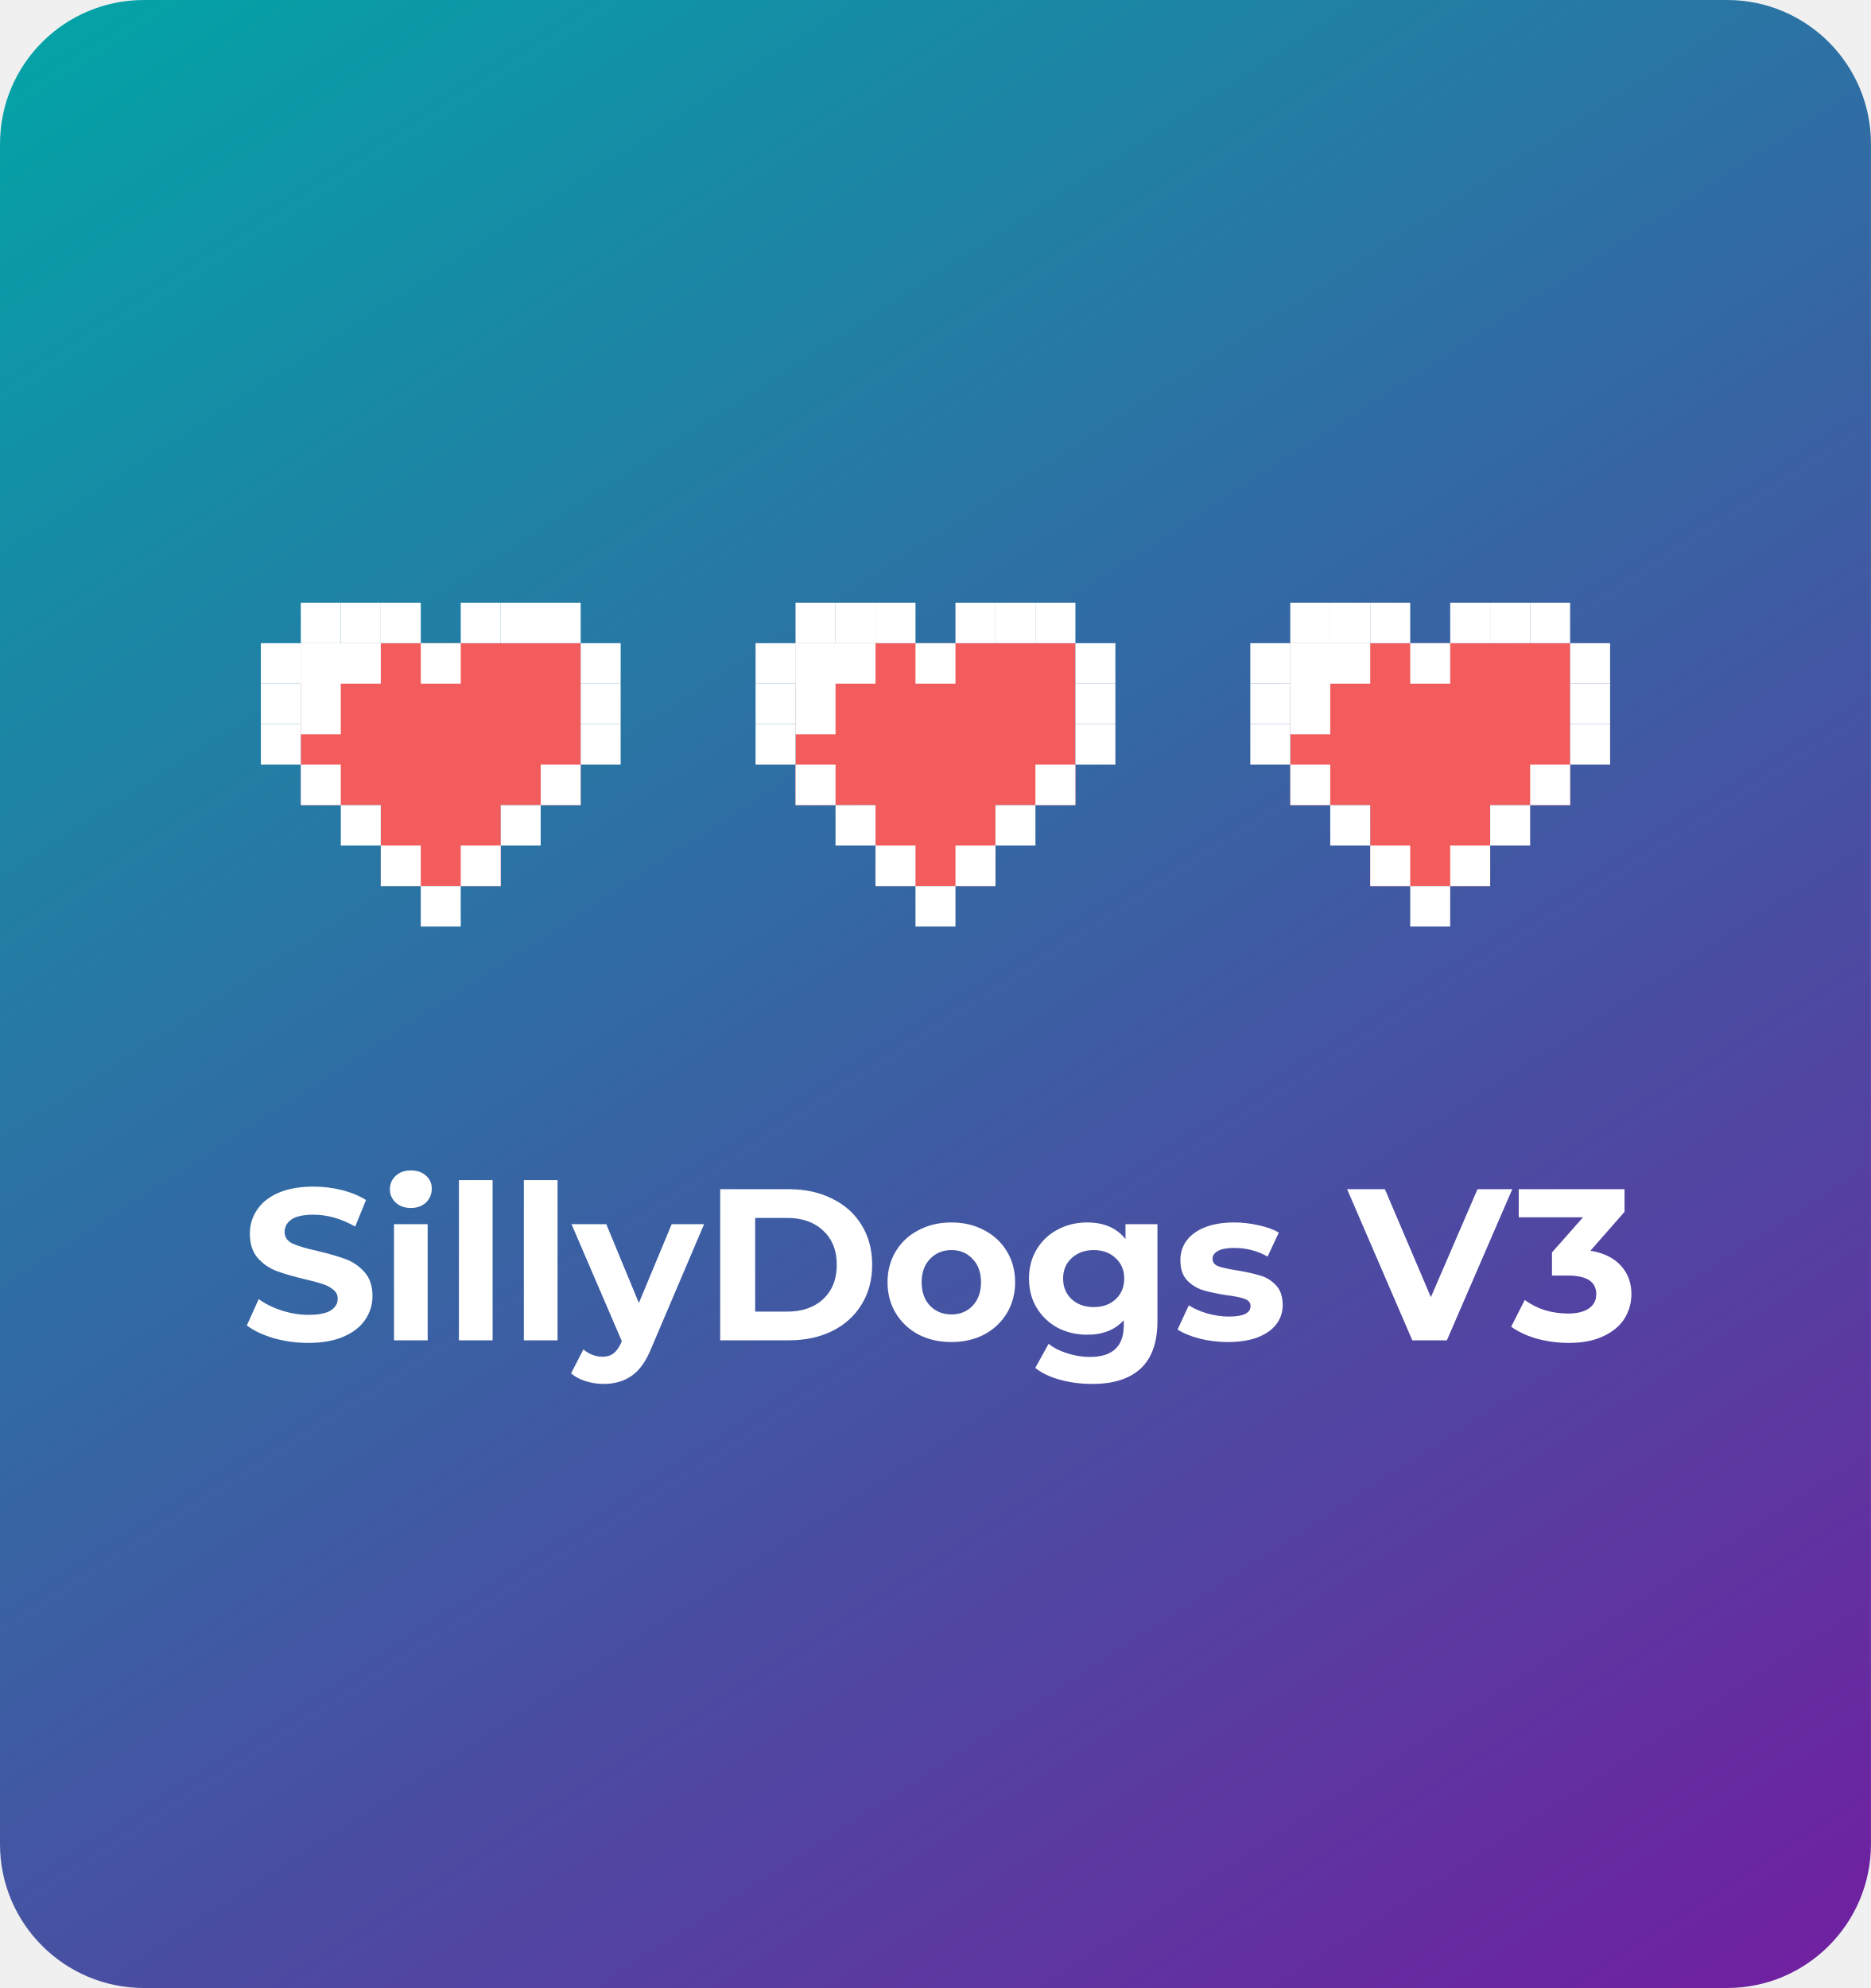
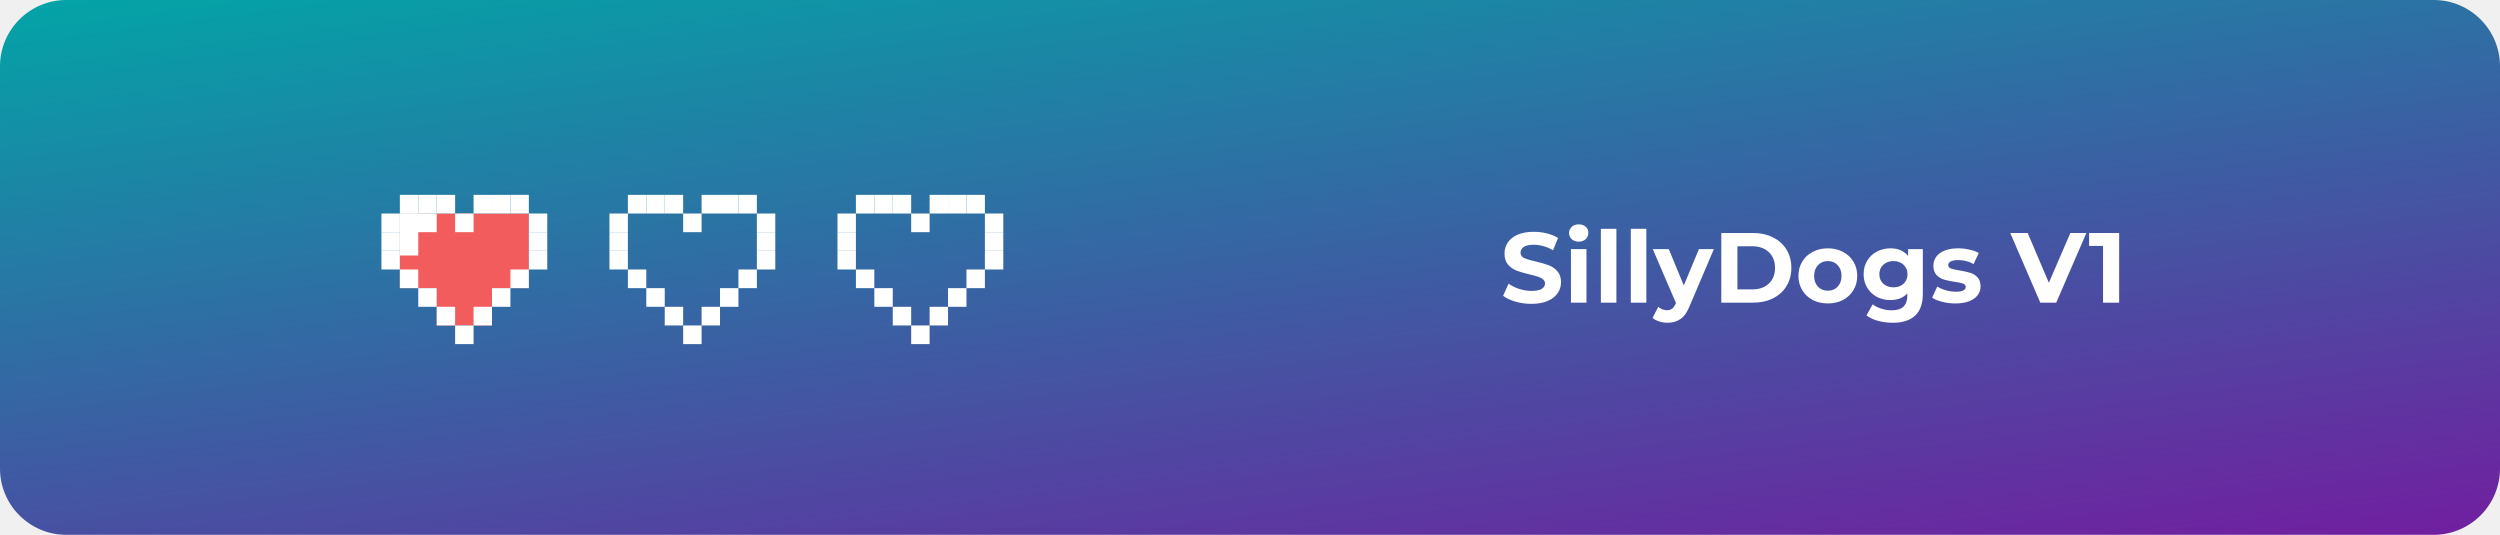
- <svg xmlns="http://www.w3.org/2000/svg" width="208" height="221" viewBox="0 0 208 221" fill="none">
-   <rect width="208" height="221" rx="16" fill="url(#paint0_linear_44_598)" />
-   <path d="M34.282 149.288C32.953 149.288 31.666 149.112 30.418 148.76C29.186 148.392 28.194 147.92 27.442 147.344L28.762 144.416C29.482 144.944 30.337 145.368 31.329 145.688C32.322 146.008 33.313 146.168 34.306 146.168C35.41 146.168 36.225 146.008 36.754 145.688C37.282 145.352 37.545 144.912 37.545 144.368C37.545 143.968 37.386 143.64 37.066 143.384C36.761 143.112 36.361 142.896 35.865 142.736C35.386 142.576 34.73 142.4 33.898 142.208C32.617 141.904 31.57 141.6 30.753 141.296C29.938 140.992 29.233 140.504 28.642 139.832C28.066 139.16 27.777 138.264 27.777 137.144C27.777 136.168 28.041 135.288 28.57 134.504C29.098 133.704 29.89 133.072 30.945 132.608C32.017 132.144 33.322 131.912 34.858 131.912C35.929 131.912 36.977 132.04 38.002 132.296C39.026 132.552 39.922 132.92 40.69 133.4L39.489 136.352C37.938 135.472 36.386 135.032 34.834 135.032C33.745 135.032 32.938 135.208 32.41 135.56C31.898 135.912 31.642 136.376 31.642 136.952C31.642 137.528 31.938 137.96 32.529 138.248C33.138 138.52 34.057 138.792 35.289 139.064C36.569 139.368 37.617 139.672 38.434 139.976C39.249 140.28 39.946 140.76 40.522 141.416C41.114 142.072 41.41 142.96 41.41 144.08C41.41 145.04 41.138 145.92 40.593 146.72C40.066 147.504 39.266 148.128 38.194 148.592C37.121 149.056 35.818 149.288 34.282 149.288ZM43.802 136.088H47.546V149H43.802V136.088ZM45.674 134.288C44.986 134.288 44.426 134.088 43.994 133.688C43.562 133.288 43.346 132.792 43.346 132.2C43.346 131.608 43.562 131.112 43.994 130.712C44.426 130.312 44.986 130.112 45.674 130.112C46.362 130.112 46.922 130.304 47.354 130.688C47.786 131.072 48.002 131.552 48.002 132.128C48.002 132.752 47.786 133.272 47.354 133.688C46.922 134.088 46.362 134.288 45.674 134.288ZM51.021 131.192H54.765V149H51.021V131.192ZM58.24 131.192H61.984V149H58.24V131.192ZM78.275 136.088L72.442 149.792C71.85 151.28 71.115 152.328 70.234 152.936C69.371 153.544 68.323 153.848 67.091 153.848C66.418 153.848 65.754 153.744 65.099 153.536C64.442 153.328 63.907 153.04 63.49 152.672L64.859 150.008C65.147 150.264 65.475 150.464 65.843 150.608C66.227 150.752 66.603 150.824 66.971 150.824C67.483 150.824 67.898 150.696 68.219 150.44C68.538 150.2 68.826 149.792 69.082 149.216L69.13 149.096L63.538 136.088H67.403L71.026 144.848L74.674 136.088H78.275ZM80.066 132.2H87.698C89.522 132.2 91.13 132.552 92.522 133.256C93.93 133.944 95.018 134.92 95.786 136.184C96.57 137.448 96.962 138.92 96.962 140.6C96.962 142.28 96.57 143.752 95.786 145.016C95.018 146.28 93.93 147.264 92.522 147.968C91.13 148.656 89.522 149 87.698 149H80.066V132.2ZM87.506 145.808C89.186 145.808 90.522 145.344 91.514 144.416C92.522 143.472 93.026 142.2 93.026 140.6C93.026 139 92.522 137.736 91.514 136.808C90.522 135.864 89.186 135.392 87.506 135.392H83.954V145.808H87.506ZM105.774 149.192C104.414 149.192 103.19 148.912 102.102 148.352C101.03 147.776 100.19 146.984 99.582 145.976C98.974 144.968 98.67 143.824 98.67 142.544C98.67 141.264 98.974 140.12 99.582 139.112C100.19 138.104 101.03 137.32 102.102 136.76C103.19 136.184 104.414 135.896 105.774 135.896C107.134 135.896 108.35 136.184 109.422 136.76C110.494 137.32 111.334 138.104 111.942 139.112C112.55 140.12 112.854 141.264 112.854 142.544C112.854 143.824 112.55 144.968 111.942 145.976C111.334 146.984 110.494 147.776 109.422 148.352C108.35 148.912 107.134 149.192 105.774 149.192ZM105.774 146.12C106.734 146.12 107.518 145.8 108.126 145.16C108.75 144.504 109.062 143.632 109.062 142.544C109.062 141.456 108.75 140.592 108.126 139.952C107.518 139.296 106.734 138.968 105.774 138.968C104.814 138.968 104.022 139.296 103.398 139.952C102.774 140.592 102.462 141.456 102.462 142.544C102.462 143.632 102.774 144.504 103.398 145.16C104.022 145.8 104.814 146.12 105.774 146.12ZM128.677 136.088V146.84C128.677 149.208 128.061 150.968 126.829 152.12C125.597 153.272 123.797 153.848 121.429 153.848C120.181 153.848 118.997 153.696 117.877 153.392C116.757 153.088 115.829 152.648 115.093 152.072L116.581 149.384C117.125 149.832 117.813 150.184 118.645 150.44C119.477 150.712 120.309 150.848 121.141 150.848C122.437 150.848 123.389 150.552 123.997 149.96C124.621 149.384 124.933 148.504 124.933 147.32V146.768C123.957 147.84 122.597 148.376 120.853 148.376C119.669 148.376 118.581 148.12 117.589 147.608C116.613 147.08 115.837 146.344 115.261 145.4C114.685 144.456 114.397 143.368 114.397 142.136C114.397 140.904 114.685 139.816 115.261 138.872C115.837 137.928 116.613 137.2 117.589 136.688C118.581 136.16 119.669 135.896 120.853 135.896C122.725 135.896 124.149 136.512 125.125 137.744V136.088H128.677ZM121.597 145.304C122.589 145.304 123.397 145.016 124.021 144.44C124.661 143.848 124.981 143.08 124.981 142.136C124.981 141.192 124.661 140.432 124.021 139.856C123.397 139.264 122.589 138.968 121.597 138.968C120.605 138.968 119.789 139.264 119.149 139.856C118.509 140.432 118.189 141.192 118.189 142.136C118.189 143.08 118.509 143.848 119.149 144.44C119.789 145.016 120.605 145.304 121.597 145.304ZM136.506 149.192C135.434 149.192 134.386 149.064 133.362 148.808C132.338 148.536 131.522 148.2 130.914 147.8L132.162 145.112C132.738 145.48 133.434 145.784 134.25 146.024C135.066 146.248 135.866 146.36 136.65 146.36C138.234 146.36 139.026 145.968 139.026 145.184C139.026 144.816 138.81 144.552 138.378 144.392C137.946 144.232 137.282 144.096 136.386 143.984C135.33 143.824 134.458 143.64 133.77 143.432C133.082 143.224 132.482 142.856 131.97 142.328C131.474 141.8 131.226 141.048 131.226 140.072C131.226 139.256 131.458 138.536 131.922 137.912C132.402 137.272 133.09 136.776 133.986 136.424C134.898 136.072 135.97 135.896 137.202 135.896C138.114 135.896 139.018 136 139.914 136.208C140.826 136.4 141.578 136.672 142.17 137.024L140.922 139.688C139.786 139.048 138.546 138.728 137.202 138.728C136.402 138.728 135.802 138.84 135.402 139.064C135.002 139.288 134.802 139.576 134.802 139.928C134.802 140.328 135.018 140.608 135.45 140.768C135.882 140.928 136.57 141.08 137.514 141.224C138.57 141.4 139.434 141.592 140.106 141.8C140.778 141.992 141.362 142.352 141.858 142.88C142.354 143.408 142.602 144.144 142.602 145.088C142.602 145.888 142.362 146.6 141.882 147.224C141.402 147.848 140.698 148.336 139.77 148.688C138.858 149.024 137.77 149.192 136.506 149.192ZM168.124 132.2L160.852 149H157.012L149.764 132.2H153.964L159.076 144.2L164.26 132.2H168.124ZM176.811 139.04C178.283 139.28 179.411 139.832 180.195 140.696C180.979 141.544 181.371 142.6 181.371 143.864C181.371 144.84 181.115 145.744 180.603 146.576C180.091 147.392 179.307 148.048 178.251 148.544C177.211 149.04 175.931 149.288 174.411 149.288C173.227 149.288 172.059 149.136 170.907 148.832C169.771 148.512 168.803 148.064 168.003 147.488L169.515 144.512C170.155 144.992 170.891 145.368 171.723 145.64C172.571 145.896 173.435 146.024 174.315 146.024C175.291 146.024 176.059 145.84 176.619 145.472C177.179 145.088 177.459 144.552 177.459 143.864C177.459 142.488 176.411 141.8 174.315 141.8H172.539V139.232L175.995 135.32H168.843V132.2H180.603V134.72L176.811 139.04Z" fill="white" />
-   <path fill-rule="evenodd" clip-rule="evenodd" d="M64.556 71.5H60.111H55.667H42.333H37.889H33.445V89.5H37.889H42.333V98.5H55.667V89.5H60.111H64.556V71.5Z" fill="#F25C5C" />
-   <rect width="4.444" height="4.5" transform="matrix(-1 0 0 1 51.2222 71.5)" fill="white" />
-   <rect width="4.444" height="4.5" transform="matrix(-1 0 0 1 55.6665 94)" fill="white" />
-   <rect width="4.444" height="4.5" transform="matrix(-1 0 0 1 60.1113 89.5)" fill="white" />
-   <rect width="4.444" height="4.5" transform="matrix(-1 0 0 1 64.5557 85)" fill="white" />
-   <rect width="4.444" height="4.5" transform="matrix(-1 0 0 1 69 80.5)" fill="white" />
-   <rect width="4.444" height="4.5" transform="matrix(-1 0 0 1 69 76)" fill="white" />
-   <rect width="4.444" height="4.5" transform="matrix(-1 0 0 1 69 71.5)" fill="white" />
-   <rect width="4.444" height="4.5" transform="matrix(-1 0 0 1 64.5557 67)" fill="white" />
-   <rect width="4.444" height="4.5" transform="matrix(-1 0 0 1 60.1113 67)" fill="white" />
-   <rect width="4.444" height="4.5" transform="matrix(-1 0 0 1 55.6665 67)" fill="white" />
-   <rect x="46.778" y="98.5" width="4.444" height="4.5" fill="white" />
-   <rect x="42.334" y="94" width="4.444" height="4.5" fill="white" />
-   <rect x="37.889" y="89.5" width="4.444" height="4.5" fill="white" />
-   <rect x="33.444" y="85" width="4.444" height="4.5" fill="white" />
-   <rect x="29" y="80.5" width="4.444" height="4.5" fill="white" />
-   <rect x="29" y="76" width="4.444" height="4.5" fill="white" />
-   <rect x="29" y="71.5" width="4.444" height="4.5" fill="white" />
-   <rect x="33.444" y="67" width="4.444" height="4.5" fill="white" />
-   <rect x="37.889" y="67" width="4.444" height="4.5" fill="white" />
-   <rect x="42.334" y="67" width="4.444" height="4.5" fill="white" />
-   <rect x="33.444" y="71.5" width="4.444" height="10.125" fill="white" />
-   <rect x="33.444" y="71.5" width="8.889" height="4.5" fill="white" />
-   <path fill-rule="evenodd" clip-rule="evenodd" d="M119.556 71.5H115.111H110.667H97.333H92.889H88.445V89.5H92.889H97.333V98.5H110.667V89.5H115.111H119.556V71.5Z" fill="#F25C5C" />
-   <rect width="4.444" height="4.5" transform="matrix(-1 0 0 1 106.222 71.5)" fill="white" />
-   <rect width="4.444" height="4.5" transform="matrix(-1 0 0 1 110.667 94)" fill="white" />
-   <rect width="4.444" height="4.5" transform="matrix(-1 0 0 1 115.111 89.5)" fill="white" />
-   <rect width="4.444" height="4.5" transform="matrix(-1 0 0 1 119.556 85)" fill="white" />
-   <rect width="4.444" height="4.5" transform="matrix(-1 0 0 1 124 80.5)" fill="white" />
-   <rect width="4.444" height="4.5" transform="matrix(-1 0 0 1 124 76)" fill="white" />
-   <rect width="4.444" height="4.5" transform="matrix(-1 0 0 1 124 71.5)" fill="white" />
-   <rect width="4.444" height="4.5" transform="matrix(-1 0 0 1 119.556 67)" fill="white" />
-   <rect width="4.444" height="4.5" transform="matrix(-1 0 0 1 115.111 67)" fill="white" />
-   <rect width="4.444" height="4.5" transform="matrix(-1 0 0 1 110.667 67)" fill="white" />
-   <rect x="101.778" y="98.5" width="4.444" height="4.5" fill="white" />
-   <rect x="97.334" y="94" width="4.444" height="4.5" fill="white" />
-   <rect x="92.889" y="89.5" width="4.444" height="4.5" fill="white" />
-   <rect x="88.444" y="85" width="4.444" height="4.5" fill="white" />
-   <rect x="84" y="80.5" width="4.444" height="4.5" fill="white" />
-   <rect x="84" y="76" width="4.444" height="4.5" fill="white" />
-   <rect x="84" y="71.5" width="4.444" height="4.5" fill="white" />
-   <rect x="88.444" y="67" width="4.444" height="4.5" fill="white" />
-   <rect x="92.889" y="67" width="4.444" height="4.5" fill="white" />
-   <rect x="97.334" y="67" width="4.444" height="4.5" fill="white" />
-   <rect x="88.444" y="71.5" width="4.444" height="10.125" fill="white" />
-   <rect x="88.444" y="71.5" width="8.889" height="4.5" fill="white" />
-   <path fill-rule="evenodd" clip-rule="evenodd" d="M174.556 71.5H170.111H165.667H152.333H147.889H143.445V89.5H147.889H152.333V98.5H165.667V89.5H170.111H174.556V71.5Z" fill="#F25C5C" />
-   <rect width="4.444" height="4.5" transform="matrix(-1 0 0 1 161.222 71.5)" fill="white" />
-   <rect width="4.444" height="4.5" transform="matrix(-1 0 0 1 165.667 94)" fill="white" />
-   <rect width="4.444" height="4.5" transform="matrix(-1 0 0 1 170.111 89.5)" fill="white" />
-   <rect width="4.444" height="4.5" transform="matrix(-1 0 0 1 174.556 85)" fill="white" />
-   <rect width="4.444" height="4.5" transform="matrix(-1 0 0 1 179 80.5)" fill="white" />
-   <rect width="4.444" height="4.5" transform="matrix(-1 0 0 1 179 76)" fill="white" />
-   <rect width="4.444" height="4.5" transform="matrix(-1 0 0 1 179 71.5)" fill="white" />
-   <rect width="4.444" height="4.5" transform="matrix(-1 0 0 1 174.556 67)" fill="white" />
-   <rect width="4.444" height="4.5" transform="matrix(-1 0 0 1 170.111 67)" fill="white" />
-   <rect width="4.444" height="4.5" transform="matrix(-1 0 0 1 165.667 67)" fill="white" />
-   <rect x="156.778" y="98.5" width="4.444" height="4.5" fill="white" />
-   <rect x="152.333" y="94" width="4.444" height="4.5" fill="white" />
-   <rect x="147.889" y="89.5" width="4.444" height="4.5" fill="white" />
-   <rect x="143.444" y="85" width="4.444" height="4.5" fill="white" />
-   <rect x="139" y="80.5" width="4.444" height="4.5" fill="white" />
-   <rect x="139" y="76" width="4.444" height="4.5" fill="white" />
-   <rect x="139" y="71.5" width="4.444" height="4.5" fill="white" />
-   <rect x="143.444" y="67" width="4.444" height="4.5" fill="white" />
-   <rect x="147.889" y="67" width="4.444" height="4.5" fill="white" />
-   <rect x="152.333" y="67" width="4.444" height="4.5" fill="white" />
-   <rect x="143.444" y="71.5" width="4.444" height="10.125" fill="white" />
-   <rect x="143.444" y="71.5" width="8.889" height="4.5" fill="white" />
+ <svg xmlns="http://www.w3.org/2000/svg" width="603" height="129" viewBox="0 0 603 129" fill="none">
+   <rect width="603" height="129" rx="16" fill="url(#paint0_linear_46_363)" />
+   <path d="M369.391 73.288C368.063 73.288 366.775 73.112 365.527 72.76C364.295 72.392 363.303 71.92 362.551 71.344L363.871 68.416C364.591 68.944 365.447 69.368 366.439 69.688C367.431 70.008 368.423 70.168 369.415 70.168C370.519 70.168 371.335 70.008 371.863 69.688C372.391 69.352 372.655 68.912 372.655 68.368C372.655 67.968 372.495 67.64 372.175 67.384C371.871 67.112 371.471 66.896 370.975 66.736C370.495 66.576 369.839 66.4 369.007 66.208C367.727 65.904 366.679 65.6 365.863 65.296C365.047 64.992 364.343 64.504 363.751 63.832C363.175 63.16 362.887 62.264 362.887 61.144C362.887 60.168 363.151 59.288 363.679 58.504C364.207 57.704 364.999 57.072 366.055 56.608C367.127 56.144 368.431 55.912 369.967 55.912C371.039 55.912 372.087 56.04 373.111 56.296C374.135 56.552 375.031 56.92 375.799 57.4L374.599 60.352C373.047 59.472 371.495 59.032 369.943 59.032C368.855 59.032 368.047 59.208 367.519 59.56C367.007 59.912 366.751 60.376 366.751 60.952C366.751 61.528 367.047 61.96 367.639 62.248C368.247 62.52 369.167 62.792 370.399 63.064C371.679 63.368 372.727 63.672 373.543 63.976C374.359 64.28 375.055 64.76 375.631 65.416C376.223 66.072 376.519 66.96 376.519 68.08C376.519 69.04 376.247 69.92 375.703 70.72C375.175 71.504 374.375 72.128 373.303 72.592C372.231 73.056 370.927 73.288 369.391 73.288ZM378.912 60.088H382.656V73H378.912V60.088ZM380.784 58.288C380.096 58.288 379.536 58.088 379.104 57.688C378.672 57.288 378.456 56.792 378.456 56.2C378.456 55.608 378.672 55.112 379.104 54.712C379.536 54.312 380.096 54.112 380.784 54.112C381.472 54.112 382.032 54.304 382.464 54.688C382.896 55.072 383.112 55.552 383.112 56.128C383.112 56.752 382.896 57.272 382.464 57.688C382.032 58.088 381.472 58.288 380.784 58.288ZM386.13 55.192H389.874V73H386.13V55.192ZM393.349 55.192H397.093V73H393.349V55.192ZM413.384 60.088L407.552 73.792C406.96 75.28 406.224 76.328 405.344 76.936C404.48 77.544 403.432 77.848 402.2 77.848C401.528 77.848 400.864 77.744 400.208 77.536C399.552 77.328 399.016 77.04 398.6 76.672L399.968 74.008C400.256 74.264 400.584 74.464 400.952 74.608C401.336 74.752 401.712 74.824 402.08 74.824C402.592 74.824 403.008 74.696 403.328 74.44C403.648 74.2 403.936 73.792 404.192 73.216L404.24 73.096L398.648 60.088H402.512L406.136 68.848L409.784 60.088H413.384ZM415.176 56.2H422.808C424.632 56.2 426.24 56.552 427.632 57.256C429.04 57.944 430.128 58.92 430.896 60.184C431.68 61.448 432.072 62.92 432.072 64.6C432.072 66.28 431.68 67.752 430.896 69.016C430.128 70.28 429.04 71.264 427.632 71.968C426.24 72.656 424.632 73 422.808 73H415.176V56.2ZM422.616 69.808C424.296 69.808 425.632 69.344 426.624 68.416C427.632 67.472 428.136 66.2 428.136 64.6C428.136 63 427.632 61.736 426.624 60.808C425.632 59.864 424.296 59.392 422.616 59.392H419.064V69.808H422.616ZM440.884 73.192C439.524 73.192 438.3 72.912 437.212 72.352C436.14 71.776 435.3 70.984 434.692 69.976C434.084 68.968 433.78 67.824 433.78 66.544C433.78 65.264 434.084 64.12 434.692 63.112C435.3 62.104 436.14 61.32 437.212 60.76C438.3 60.184 439.524 59.896 440.884 59.896C442.244 59.896 443.46 60.184 444.532 60.76C445.604 61.32 446.444 62.104 447.052 63.112C447.66 64.12 447.964 65.264 447.964 66.544C447.964 67.824 447.66 68.968 447.052 69.976C446.444 70.984 445.604 71.776 444.532 72.352C443.46 72.912 442.244 73.192 440.884 73.192ZM440.884 70.12C441.844 70.12 442.628 69.8 443.236 69.16C443.86 68.504 444.172 67.632 444.172 66.544C444.172 65.456 443.86 64.592 443.236 63.952C442.628 63.296 441.844 62.968 440.884 62.968C439.924 62.968 439.132 63.296 438.508 63.952C437.884 64.592 437.572 65.456 437.572 66.544C437.572 67.632 437.884 68.504 438.508 69.16C439.132 69.8 439.924 70.12 440.884 70.12ZM463.786 60.088V70.84C463.786 73.208 463.17 74.968 461.938 76.12C460.706 77.272 458.906 77.848 456.538 77.848C455.29 77.848 454.106 77.696 452.986 77.392C451.866 77.088 450.938 76.648 450.202 76.072L451.69 73.384C452.234 73.832 452.922 74.184 453.754 74.44C454.586 74.712 455.418 74.848 456.25 74.848C457.546 74.848 458.498 74.552 459.106 73.96C459.73 73.384 460.042 72.504 460.042 71.32V70.768C459.066 71.84 457.706 72.376 455.962 72.376C454.778 72.376 453.69 72.12 452.698 71.608C451.722 71.08 450.946 70.344 450.37 69.4C449.794 68.456 449.506 67.368 449.506 66.136C449.506 64.904 449.794 63.816 450.37 62.872C450.946 61.928 451.722 61.2 452.698 60.688C453.69 60.16 454.778 59.896 455.962 59.896C457.834 59.896 459.258 60.512 460.234 61.744V60.088H463.786ZM456.706 69.304C457.698 69.304 458.506 69.016 459.13 68.44C459.77 67.848 460.09 67.08 460.09 66.136C460.09 65.192 459.77 64.432 459.13 63.856C458.506 63.264 457.698 62.968 456.706 62.968C455.714 62.968 454.898 63.264 454.258 63.856C453.618 64.432 453.298 65.192 453.298 66.136C453.298 67.08 453.618 67.848 454.258 68.44C454.898 69.016 455.714 69.304 456.706 69.304ZM471.615 73.192C470.543 73.192 469.495 73.064 468.471 72.808C467.447 72.536 466.631 72.2 466.023 71.8L467.271 69.112C467.847 69.48 468.543 69.784 469.359 70.024C470.175 70.248 470.975 70.36 471.759 70.36C473.343 70.36 474.135 69.968 474.135 69.184C474.135 68.816 473.919 68.552 473.487 68.392C473.055 68.232 472.391 68.096 471.495 67.984C470.439 67.824 469.567 67.64 468.879 67.432C468.191 67.224 467.591 66.856 467.079 66.328C466.583 65.8 466.335 65.048 466.335 64.072C466.335 63.256 466.567 62.536 467.031 61.912C467.511 61.272 468.199 60.776 469.095 60.424C470.007 60.072 471.079 59.896 472.311 59.896C473.223 59.896 474.127 60 475.023 60.208C475.935 60.4 476.687 60.672 477.279 61.024L476.031 63.688C474.895 63.048 473.655 62.728 472.311 62.728C471.511 62.728 470.911 62.84 470.511 63.064C470.111 63.288 469.911 63.576 469.911 63.928C469.911 64.328 470.127 64.608 470.559 64.768C470.991 64.928 471.679 65.08 472.623 65.224C473.679 65.4 474.543 65.592 475.215 65.8C475.887 65.992 476.471 66.352 476.967 66.88C477.463 67.408 477.711 68.144 477.711 69.088C477.711 69.888 477.471 70.6 476.991 71.224C476.511 71.848 475.807 72.336 474.879 72.688C473.967 73.024 472.879 73.192 471.615 73.192ZM503.234 56.2L495.962 73H492.122L484.874 56.2H489.074L494.186 68.2L499.37 56.2H503.234ZM511.139 56.2V73H507.251V59.32H503.891V56.2H511.139Z" fill="white" />
+   <path fill-rule="evenodd" clip-rule="evenodd" d="M127.556 51.5H123.111H118.667H105.333H100.889H96.445V69.5H100.889H105.333V78.5H118.667V69.5H123.111H127.556V51.5Z" fill="#F25C5C" />
+   <rect width="4.444" height="4.5" transform="matrix(-1 0 0 1 114.222 51.5)" fill="white" />
+   <rect width="4.444" height="4.5" transform="matrix(-1 0 0 1 118.667 74)" fill="white" />
+   <rect width="4.444" height="4.5" transform="matrix(-1 0 0 1 123.111 69.5)" fill="white" />
+   <rect width="4.444" height="4.5" transform="matrix(-1 0 0 1 127.556 65)" fill="white" />
+   <rect width="4.444" height="4.5" transform="matrix(-1 0 0 1 132 60.5)" fill="white" />
+   <rect width="4.444" height="4.5" transform="matrix(-1 0 0 1 132 56)" fill="white" />
+   <rect width="4.444" height="4.5" transform="matrix(-1 0 0 1 132 51.5)" fill="white" />
+   <rect width="4.444" height="4.5" transform="matrix(-1 0 0 1 127.556 47)" fill="white" />
+   <rect width="4.444" height="4.5" transform="matrix(-1 0 0 1 123.111 47)" fill="white" />
+   <rect width="4.444" height="4.5" transform="matrix(-1 0 0 1 118.667 47)" fill="white" />
+   <rect x="109.778" y="78.5" width="4.444" height="4.5" fill="white" />
+   <rect x="105.333" y="74" width="4.444" height="4.5" fill="white" />
+   <rect x="100.889" y="69.5" width="4.444" height="4.5" fill="white" />
+   <rect x="96.444" y="65" width="4.444" height="4.5" fill="white" />
+   <rect x="92" y="60.5" width="4.444" height="4.5" fill="white" />
+   <rect x="92" y="56" width="4.444" height="4.5" fill="white" />
+   <rect x="92" y="51.5" width="4.444" height="4.5" fill="white" />
+   <rect x="96.444" y="47" width="4.444" height="4.5" fill="white" />
+   <rect x="100.889" y="47" width="4.444" height="4.5" fill="white" />
+   <rect x="105.333" y="47" width="4.444" height="4.5" fill="white" />
+   <rect x="96.444" y="51.5" width="4.444" height="10.125" fill="white" />
+   <rect x="96.444" y="51.5" width="8.889" height="4.5" fill="white" />
+   <rect width="4.444" height="4.5" transform="matrix(-1 0 0 1 169.222 51.5)" fill="white" />
+   <rect width="4.444" height="4.5" transform="matrix(-1 0 0 1 173.667 74)" fill="white" />
+   <rect width="4.444" height="4.5" transform="matrix(-1 0 0 1 178.111 69.5)" fill="white" />
+   <rect width="4.444" height="4.5" transform="matrix(-1 0 0 1 182.556 65)" fill="white" />
+   <rect width="4.444" height="4.5" transform="matrix(-1 0 0 1 187 60.5)" fill="white" />
+   <rect width="4.444" height="4.5" transform="matrix(-1 0 0 1 187 56)" fill="white" />
+   <rect width="4.444" height="4.5" transform="matrix(-1 0 0 1 187 51.5)" fill="white" />
+   <rect width="4.444" height="4.5" transform="matrix(-1 0 0 1 182.556 47)" fill="white" />
+   <rect width="4.444" height="4.5" transform="matrix(-1 0 0 1 178.111 47)" fill="white" />
+   <rect width="4.444" height="4.5" transform="matrix(-1 0 0 1 173.667 47)" fill="white" />
+   <rect x="164.778" y="78.5" width="4.444" height="4.5" fill="white" />
+   <rect x="160.333" y="74" width="4.444" height="4.5" fill="white" />
+   <rect x="155.889" y="69.5" width="4.444" height="4.5" fill="white" />
+   <rect x="151.444" y="65" width="4.444" height="4.5" fill="white" />
+   <rect x="147" y="60.5" width="4.444" height="4.5" fill="white" />
+   <rect x="147" y="56" width="4.444" height="4.5" fill="white" />
+   <rect x="147" y="51.5" width="4.444" height="4.5" fill="white" />
+   <rect x="151.444" y="47" width="4.444" height="4.5" fill="white" />
+   <rect x="155.889" y="47" width="4.444" height="4.5" fill="white" />
+   <rect x="160.333" y="47" width="4.444" height="4.5" fill="white" />
+   <rect width="4.444" height="4.5" transform="matrix(-1 0 0 1 224.222 51.5)" fill="white" />
+   <rect width="4.444" height="4.5" transform="matrix(-1 0 0 1 228.667 74)" fill="white" />
+   <rect width="4.444" height="4.5" transform="matrix(-1 0 0 1 233.111 69.5)" fill="white" />
+   <rect width="4.444" height="4.5" transform="matrix(-1 0 0 1 237.556 65)" fill="white" />
+   <rect width="4.444" height="4.5" transform="matrix(-1 0 0 1 242 60.5)" fill="white" />
+   <rect width="4.444" height="4.5" transform="matrix(-1 0 0 1 242 56)" fill="white" />
+   <rect width="4.444" height="4.5" transform="matrix(-1 0 0 1 242 51.5)" fill="white" />
+   <rect width="4.444" height="4.5" transform="matrix(-1 0 0 1 237.556 47)" fill="white" />
+   <rect width="4.444" height="4.5" transform="matrix(-1 0 0 1 233.111 47)" fill="white" />
+   <rect width="4.444" height="4.5" transform="matrix(-1 0 0 1 228.667 47)" fill="white" />
+   <rect x="219.778" y="78.5" width="4.444" height="4.5" fill="white" />
+   <rect x="215.333" y="74" width="4.444" height="4.5" fill="white" />
+   <rect x="210.889" y="69.5" width="4.444" height="4.5" fill="white" />
+   <rect x="206.444" y="65" width="4.444" height="4.5" fill="white" />
+   <rect x="202" y="60.5" width="4.444" height="4.5" fill="white" />
+   <rect x="202" y="56" width="4.444" height="4.5" fill="white" />
+   <rect x="202" y="51.5" width="4.444" height="4.5" fill="white" />
+   <rect x="206.444" y="47" width="4.444" height="4.5" fill="white" />
+   <rect x="210.889" y="47" width="4.444" height="4.5" fill="white" />
+   <rect x="215.333" y="47" width="4.444" height="4.5" fill="white" />
  <defs>
-     <linearGradient id="paint0_linear_44_598" x1="29" y1="-25" x2="208" y2="252.5" gradientUnits="userSpaceOnUse">
+     <linearGradient id="paint0_linear_46_363" x1="84.072" y1="-14.593" x2="113.369" y2="210.979" gradientUnits="userSpaceOnUse">
      <stop stop-color="#00A7A7" />
      <stop offset="1" stop-color="#7B129F" />
    </linearGradient>
  </defs>
</svg>
